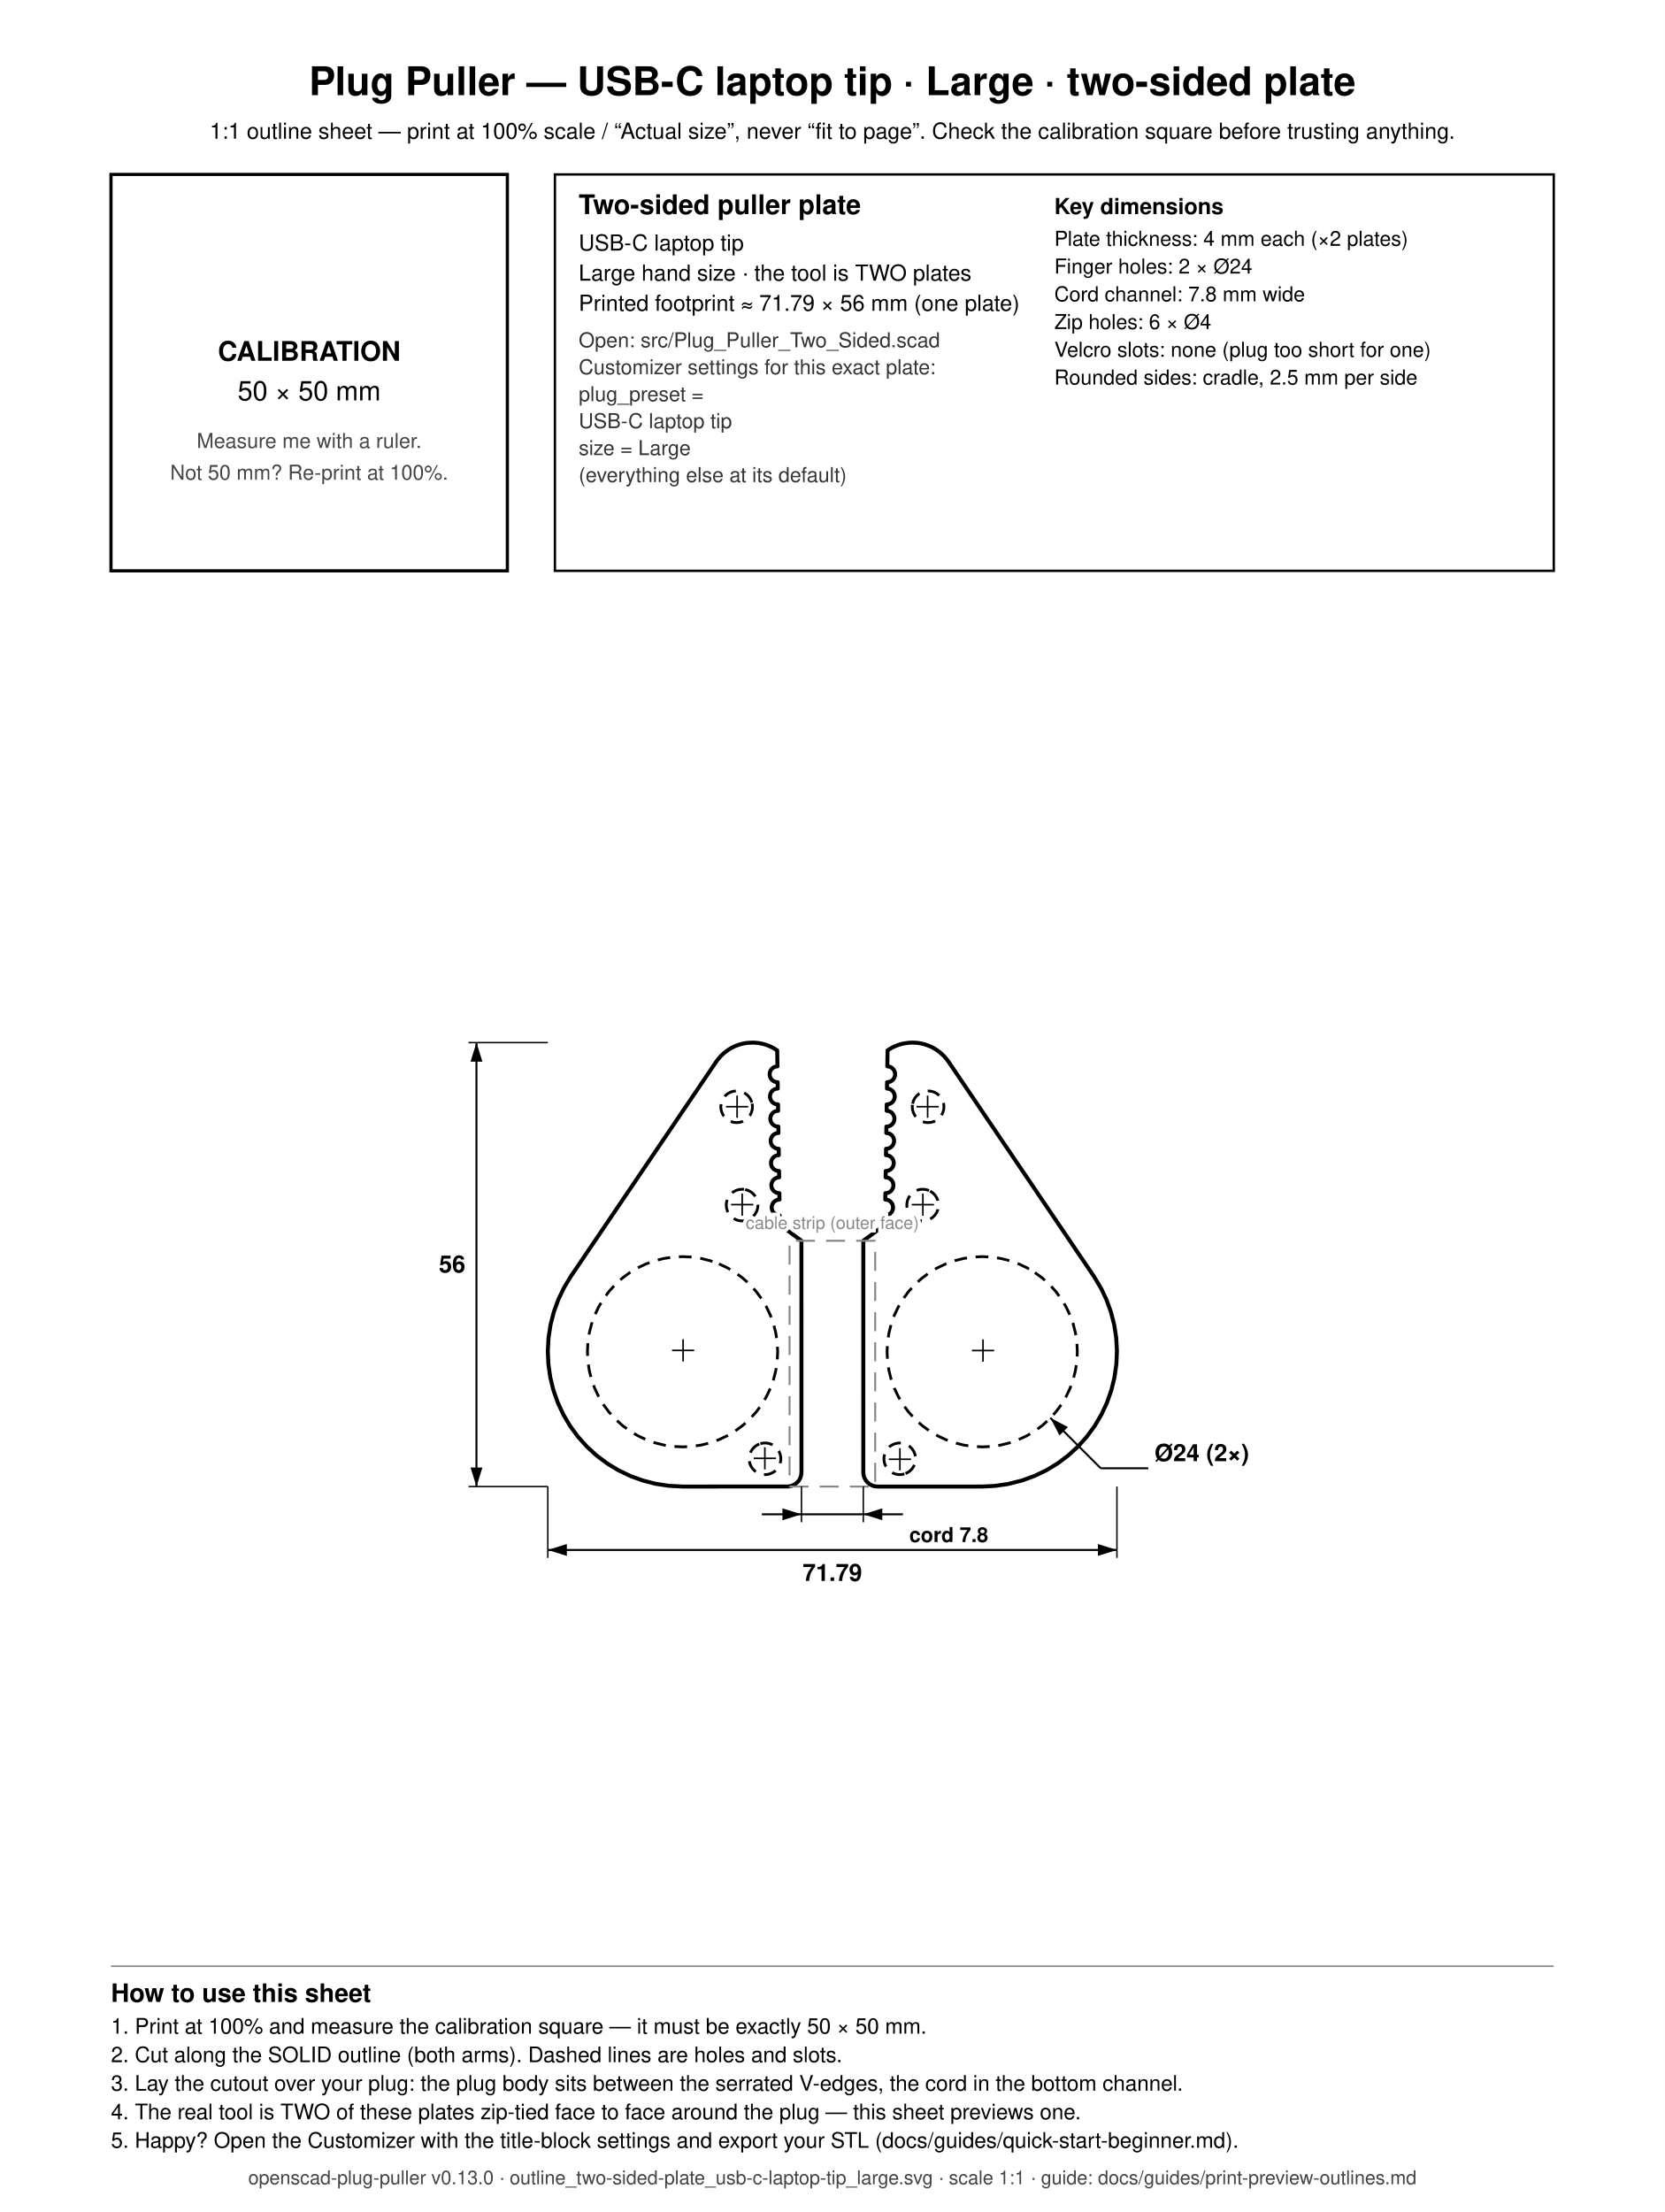
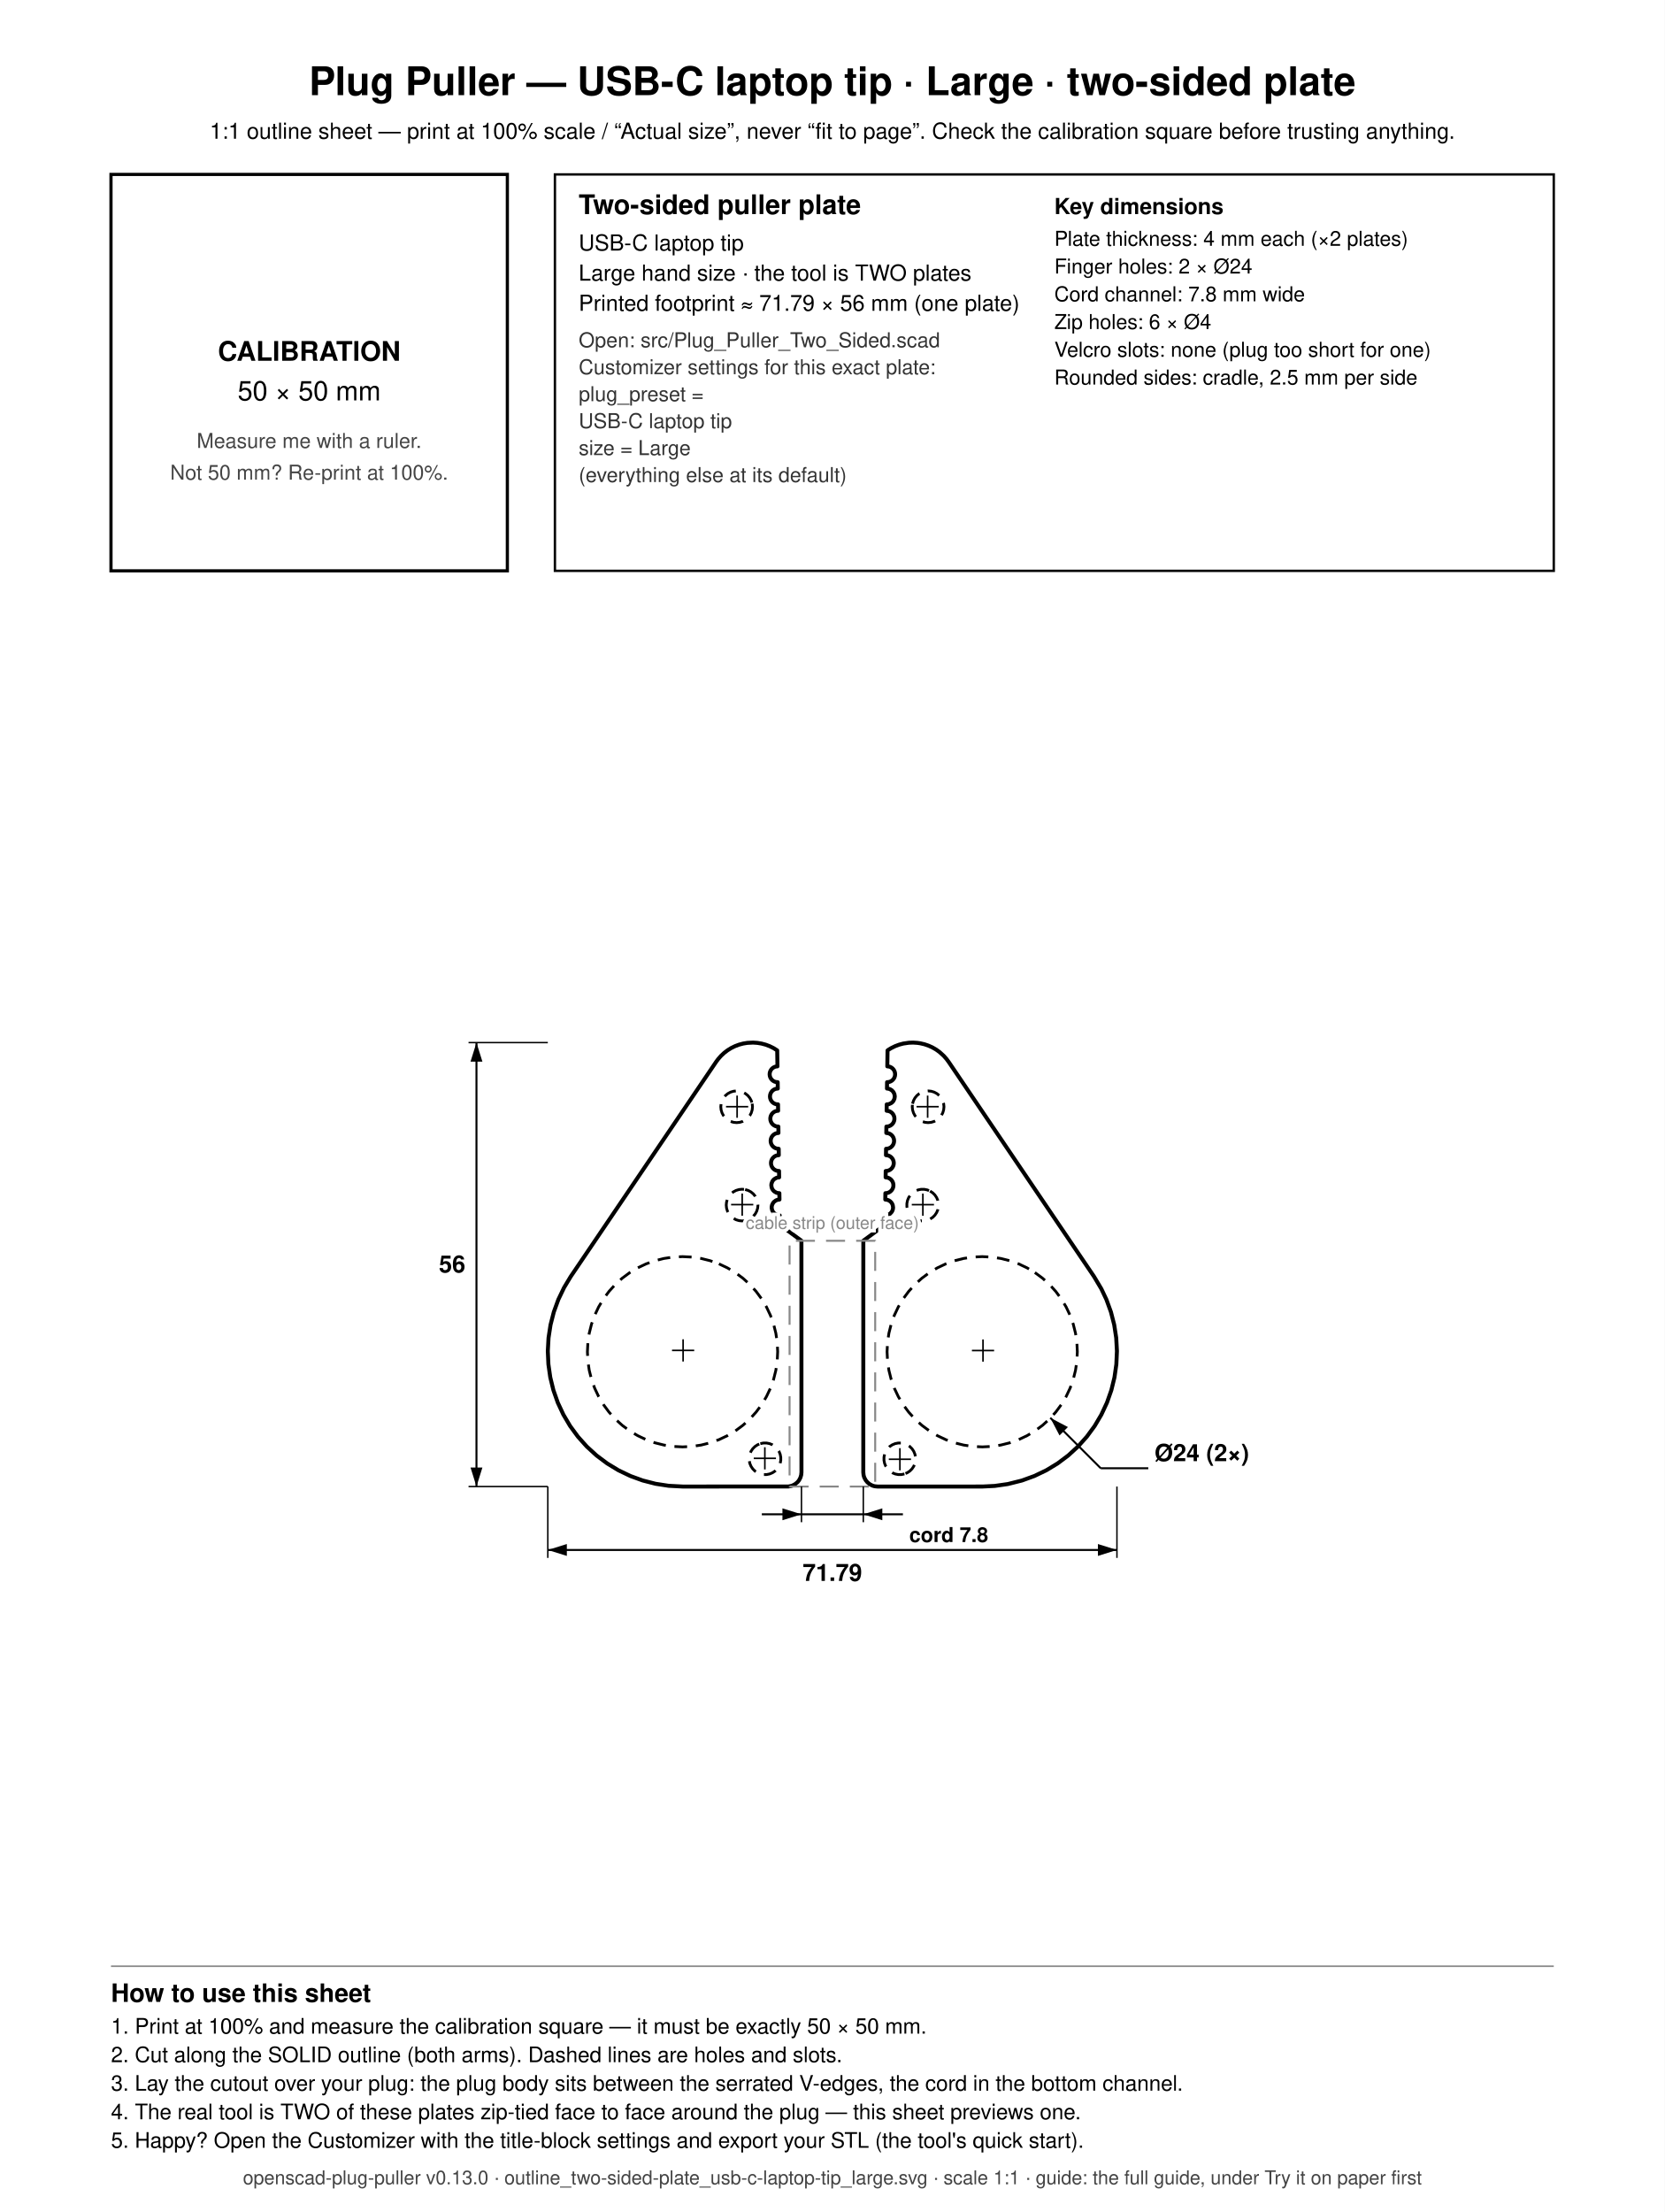
<svg xmlns="http://www.w3.org/2000/svg" width="210mm" height="279mm" viewBox="0 0 210 279">
  <rect x="0" y="0" width="210" height="279" fill="white" />
  <text x="105.000" y="12.000" font-family="Helvetica, Arial, sans-serif" font-size="5" font-weight="bold" text-anchor="middle" fill="black">Plug Puller — USB-C laptop tip · Large · two-sided plate</text>
  <text x="105.000" y="17.500" font-family="Helvetica, Arial, sans-serif" font-size="2.8" font-weight="normal" text-anchor="middle" fill="black">1:1 outline sheet — print at 100% scale / “Actual size”, never “fit to page”. Check the calibration square before trusting anything.</text>
  <rect x="14" y="22" width="50" height="50" fill="none" stroke="black" stroke-width="0.4" />
  <text x="39.000" y="45.500" font-family="Helvetica, Arial, sans-serif" font-size="3.4" font-weight="bold" text-anchor="middle" fill="black">CALIBRATION</text>
  <text x="39.000" y="50.500" font-family="Helvetica, Arial, sans-serif" font-size="3.4" font-weight="normal" text-anchor="middle" fill="black">50 × 50 mm</text>
  <text x="39.000" y="56.500" font-family="Helvetica, Arial, sans-serif" font-size="2.6" font-weight="normal" text-anchor="middle" fill="#444444">Measure me with a ruler.</text>
  <text x="39.000" y="60.500" font-family="Helvetica, Arial, sans-serif" font-size="2.6" font-weight="normal" text-anchor="middle" fill="#444444">Not 50 mm? Re-print at 100%.</text>
  <rect x="70" y="22" width="126" height="50" fill="none" stroke="black" stroke-width="0.3" />
  <text x="73.000" y="27.000" font-family="Helvetica, Arial, sans-serif" font-size="3.4" font-weight="bold" text-anchor="start" fill="black">Two-sided puller plate</text>
  <text x="73.000" y="31.600" font-family="Helvetica, Arial, sans-serif" font-size="2.8" font-weight="normal" text-anchor="start" fill="black">USB-C laptop tip</text>
  <text x="73.000" y="35.400" font-family="Helvetica, Arial, sans-serif" font-size="2.8" font-weight="normal" text-anchor="start" fill="black">Large hand size · the tool is TWO plates</text>
  <text x="73.000" y="39.200" font-family="Helvetica, Arial, sans-serif" font-size="2.8" font-weight="normal" text-anchor="start" fill="black">Printed footprint ≈ 71.79 × 56 mm (one plate)</text>
  <text x="73.000" y="43.800" font-family="Helvetica, Arial, sans-serif" font-size="2.6" font-weight="normal" text-anchor="start" fill="#333333">Open: src/Plug_Puller_Two_Sided.scad</text>
  <text x="73.000" y="47.200" font-family="Helvetica, Arial, sans-serif" font-size="2.6" font-weight="normal" text-anchor="start" fill="#333333">Customizer settings for this exact plate:</text>
  <text x="73.000" y="50.600" font-family="Helvetica, Arial, sans-serif" font-size="2.6" font-weight="normal" text-anchor="start" fill="#333333">  plug_preset =</text>
  <text x="73.000" y="54.000" font-family="Helvetica, Arial, sans-serif" font-size="2.6" font-weight="normal" text-anchor="start" fill="#333333">      USB-C laptop tip</text>
  <text x="73.000" y="57.400" font-family="Helvetica, Arial, sans-serif" font-size="2.6" font-weight="normal" text-anchor="start" fill="#333333">  size = Large</text>
  <text x="73.000" y="60.800" font-family="Helvetica, Arial, sans-serif" font-size="2.6" font-weight="normal" text-anchor="start" fill="#333333">  (everything else at its default)</text>
  <text x="133.000" y="27.000" font-family="Helvetica, Arial, sans-serif" font-size="2.8" font-weight="bold" text-anchor="start" fill="black">Key dimensions</text>
  <text x="133.000" y="31.000" font-family="Helvetica, Arial, sans-serif" font-size="2.6" font-weight="normal" text-anchor="start" fill="black">Plate thickness: 4 mm each (×2 plates)</text>
  <text x="133.000" y="34.500" font-family="Helvetica, Arial, sans-serif" font-size="2.6" font-weight="normal" text-anchor="start" fill="black">Finger holes: 2 × Ø24</text>
  <text x="133.000" y="38.000" font-family="Helvetica, Arial, sans-serif" font-size="2.6" font-weight="normal" text-anchor="start" fill="black">Cord channel: 7.8 mm wide</text>
  <text x="133.000" y="41.500" font-family="Helvetica, Arial, sans-serif" font-size="2.6" font-weight="normal" text-anchor="start" fill="black">Zip holes: 6 × Ø4</text>
  <text x="133.000" y="45.000" font-family="Helvetica, Arial, sans-serif" font-size="2.6" font-weight="normal" text-anchor="start" fill="black">Velcro slots: none (plug too short for one)</text>
  <text x="133.000" y="48.500" font-family="Helvetica, Arial, sans-serif" font-size="2.6" font-weight="normal" text-anchor="start" fill="black">Rounded sides: cradle, 2.5 mm per side</text>
  <line x1="14.000" y1="248.000" x2="196.000" y2="248.000" stroke="#888888" stroke-width="0.2" />
  <text x="14.000" y="252.500" font-family="Helvetica, Arial, sans-serif" font-size="3.2" font-weight="bold" text-anchor="start" fill="black">How to use this sheet</text>
  <text x="14.000" y="256.500" font-family="Helvetica, Arial, sans-serif" font-size="2.7" font-weight="normal" text-anchor="start" fill="black">1. Print at 100% and measure the calibration square — it must be exactly 50 × 50 mm.</text>
  <text x="14.000" y="260.100" font-family="Helvetica, Arial, sans-serif" font-size="2.7" font-weight="normal" text-anchor="start" fill="black">2. Cut along the SOLID outline (both arms). Dashed lines are holes and slots.</text>
  <text x="14.000" y="263.700" font-family="Helvetica, Arial, sans-serif" font-size="2.7" font-weight="normal" text-anchor="start" fill="black">3. Lay the cutout over your plug: the plug body sits between the serrated V-edges, the cord in the bottom channel.</text>
  <text x="14.000" y="267.300" font-family="Helvetica, Arial, sans-serif" font-size="2.7" font-weight="normal" text-anchor="start" fill="black">4. The real tool is TWO of these plates zip-tied face to face around the plug — this sheet previews one.</text>
-   <text x="14.000" y="270.900" font-family="Helvetica, Arial, sans-serif" font-size="2.7" font-weight="normal" text-anchor="start" fill="black">5. Happy? Open the Customizer with the title-block settings and export your STL (docs/guides/quick-start-beginner.md).</text>
-   <text x="105.000" y="275.500" font-family="Helvetica, Arial, sans-serif" font-size="2.4" font-weight="normal" text-anchor="middle" fill="#444444">openscad-plug-puller v0.13.0 · outline_two-sided-plate_usb-c-laptop-tip_large.svg · scale 1:1 · guide: docs/guides/print-preview-outlines.md</text>
+   <text x="14.000" y="270.900" font-family="Helvetica, Arial, sans-serif" font-size="2.7" font-weight="normal" text-anchor="start" fill="black">5. Happy? Open the Customizer with the title-block settings and export your STL (the tool's quick start).</text>
+   <text x="105.000" y="275.500" font-family="Helvetica, Arial, sans-serif" font-size="2.4" font-weight="normal" text-anchor="middle" fill="#444444">openscad-plug-puller v0.13.0 · outline_two-sided-plate_usb-c-laptop-tip_large.svg · scale 1:1 · guide: the full guide, under Try it on paper first</text>
  <path d="M 97.261 146.796 L 97.261 146.600 L 97.299 146.408 L 97.374 146.226 L 97.483 146.063 L 97.622 145.925 L 97.785 145.816 L 97.966 145.741 L 98.241 145.699 L 98.229 144.897 L 98.019 144.879 L 97.831 144.822 L 97.658 144.729 L 97.507 144.605 L 97.382 144.453 L 97.290 144.281 L 97.233 144.093 L 97.214 143.898 L 97.233 143.703 L 97.290 143.515 L 97.382 143.342 L 97.507 143.191 L 97.658 143.066 L 97.831 142.974 L 98.019 142.917 L 98.198 142.899 L 98.186 142.097 L 97.976 142.079 L 97.788 142.022 L 97.616 141.929 L 97.464 141.805 L 97.340 141.653 L 97.247 141.481 L 97.190 141.293 L 97.171 141.098 L 97.190 140.903 L 97.247 140.715 L 97.340 140.542 L 97.464 140.391 L 97.616 140.266 L 97.788 140.174 L 97.976 140.117 L 98.156 140.099 L 98.144 139.297 L 97.933 139.279 L 97.746 139.222 L 97.573 139.129 L 97.421 139.005 L 97.297 138.853 L 97.205 138.681 L 97.148 138.493 L 97.128 138.298 L 97.148 138.103 L 97.205 137.915 L 97.297 137.742 L 97.421 137.591 L 97.573 137.466 L 97.746 137.374 L 97.933 137.317 L 98.113 137.299 L 98.101 136.497 L 97.891 136.479 L 97.703 136.422 L 97.530 136.329 L 97.379 136.205 L 97.254 136.053 L 97.162 135.881 L 97.105 135.693 L 97.086 135.498 L 97.105 135.303 L 97.162 135.115 L 97.254 134.942 L 97.379 134.791 L 97.530 134.666 L 97.703 134.574 L 97.891 134.517 L 98.071 134.499 L 98.040 132.487 L 97.569 132.193 L 97.085 131.954 L 96.580 131.764 L 96.059 131.625 L 95.527 131.537 L 94.988 131.502 L 94.273 131.537 L 93.741 131.625 L 93.220 131.764 L 92.715 131.954 L 92.231 132.193 L 91.773 132.477 L 91.345 132.806 L 90.952 133.174 L 90.596 133.580 L 90.350 133.911 L 71.993 161.012 L 71.153 162.408 L 70.432 163.912 L 69.862 165.480 L 69.448 167.096 L 69.195 168.744 L 69.104 170.410 L 69.178 172.076 L 69.414 173.727 L 69.811 175.347 L 70.364 176.920 L 71.070 178.432 L 71.920 179.867 L 72.906 181.211 L 74.020 182.453 L 75.250 183.580 L 76.584 184.580 L 78.010 185.445 L 79.514 186.166 L 81.082 186.736 L 82.698 187.150 L 84.346 187.403 L 86.144 187.498 L 99.476 187.489 L 99.823 187.420 L 99.989 187.361 L 100.300 187.194 L 100.573 186.971 L 100.691 186.840 L 100.797 186.698 L 100.963 186.387 L 101.065 186.049 L 101.100 185.698 L 101.095 156.519 L 101.091 156.488 L 98.375 154.498 L 98.357 153.297 L 98.244 153.293 L 98.051 153.255 L 97.786 153.129 L 97.569 152.932 L 97.418 152.681 L 97.346 152.396 L 97.346 152.200 L 97.385 152.008 L 97.510 151.742 L 97.634 151.591 L 97.870 151.416 L 98.051 151.341 L 98.326 151.299 L 98.314 150.497 L 98.104 150.479 L 97.916 150.422 L 97.665 150.271 L 97.526 150.132 L 97.417 149.969 L 97.342 149.788 L 97.299 149.498 L 97.318 149.303 L 97.417 149.026 L 97.526 148.863 L 97.665 148.725 L 97.916 148.574 L 98.104 148.517 L 98.284 148.499 L 98.272 147.697 L 98.158 147.693 L 97.966 147.655 L 97.785 147.580 L 97.622 147.471 L 97.483 147.332 L 97.374 147.169 L 97.299 146.988 L 97.261 146.796 Z" fill="none" stroke="black" stroke-width="0.5" stroke-linejoin="round" />
  <path d="M 95.911 182.087 L 96.304 182.008 L 96.696 182.008 L 97.080 182.084 L 97.443 182.234 L 97.769 182.452 L 98.046 182.729 L 98.264 183.055 L 98.414 183.417 L 98.490 183.802 L 98.490 184.194 L 98.414 184.578 L 98.264 184.940 L 98.046 185.266 L 97.769 185.544 L 97.443 185.761 L 97.080 185.911 L 96.696 185.988 L 96.304 185.988 L 95.920 185.911 L 95.557 185.761 L 95.231 185.544 L 94.954 185.266 L 94.736 184.940 L 94.586 184.578 L 94.510 184.194 L 94.510 183.802 L 94.586 183.417 L 94.736 183.055 L 94.954 182.729 L 95.231 182.452 L 95.557 182.234 L 95.911 182.087 Z" fill="none" stroke="black" stroke-width="0.35" stroke-linejoin="round" stroke-dasharray="1.6,1.1" />
  <path d="M 94.884 139.202 L 94.924 139.598 L 94.885 139.988 L 94.771 140.363 L 94.587 140.709 L 94.338 141.012 L 94.035 141.261 L 93.689 141.445 L 93.314 141.559 L 92.924 141.598 L 92.534 141.559 L 92.159 141.445 L 91.813 141.261 L 91.510 141.012 L 91.261 140.709 L 91.076 140.363 L 90.963 139.988 L 90.924 139.598 L 90.963 139.208 L 91.076 138.833 L 91.261 138.487 L 91.510 138.184 L 91.813 137.935 L 92.159 137.750 L 92.534 137.637 L 92.924 137.598 L 93.314 137.637 L 93.689 137.750 L 94.035 137.935 L 94.338 138.184 L 94.587 138.487 L 94.771 138.833 L 94.884 139.202 Z" fill="none" stroke="black" stroke-width="0.35" stroke-linejoin="round" stroke-dasharray="1.6,1.1" />
  <path d="M 93.994 150.035 L 94.377 150.150 L 94.723 150.335 L 95.026 150.584 L 95.275 150.887 L 95.459 151.233 L 95.573 151.608 L 95.612 151.998 L 95.573 152.388 L 95.459 152.763 L 95.275 153.109 L 95.026 153.412 L 94.723 153.661 L 94.377 153.845 L 94.002 153.959 L 93.612 153.998 L 93.222 153.959 L 92.847 153.845 L 92.501 153.661 L 92.198 153.412 L 91.949 153.109 L 91.764 152.763 L 91.651 152.388 L 91.612 151.998 L 91.651 151.608 L 91.764 151.233 L 91.949 150.887 L 92.198 150.584 L 92.501 150.335 L 92.847 150.150 L 93.222 150.037 L 93.612 149.998 L 93.994 150.035 Z" fill="none" stroke="black" stroke-width="0.35" stroke-linejoin="round" stroke-dasharray="1.6,1.1" />
  <path d="M 90.689 159.410 L 91.753 159.913 L 92.764 160.518 L 93.710 161.220 L 94.583 162.010 L 95.374 162.882 L 96.075 163.828 L 96.681 164.838 L 97.185 165.902 L 97.582 167.011 L 97.869 168.153 L 98.042 169.318 L 98.100 170.494 L 98.042 171.670 L 97.870 172.835 L 97.584 173.978 L 97.188 175.087 L 96.685 176.151 L 96.080 177.162 L 95.378 178.108 L 94.588 178.980 L 93.715 179.771 L 92.770 180.473 L 91.760 181.079 L 90.696 181.583 L 89.587 181.980 L 88.445 182.266 L 87.280 182.440 L 86.104 182.498 L 84.927 182.440 L 83.763 182.268 L 82.620 181.982 L 81.511 181.586 L 80.447 181.082 L 79.436 180.477 L 78.490 179.776 L 77.617 178.986 L 76.826 178.113 L 76.125 177.168 L 75.519 176.158 L 75.015 175.093 L 74.618 173.985 L 74.331 172.842 L 74.158 171.678 L 74.100 170.502 L 74.158 169.325 L 74.330 168.160 L 74.616 167.018 L 75.012 165.909 L 75.515 164.844 L 76.120 163.834 L 76.822 162.888 L 77.612 162.015 L 78.485 161.224 L 79.430 160.522 L 80.440 159.917 L 81.504 159.413 L 82.613 159.016 L 83.755 158.729 L 84.920 158.556 L 86.096 158.498 L 87.273 158.555 L 88.437 158.728 L 89.580 159.014 L 90.689 159.410 Z" fill="none" stroke="black" stroke-width="0.35" stroke-linejoin="round" stroke-dasharray="1.6,1.1" />
  <path d="M 112.506 137.525 L 112.254 137.374 L 112.067 137.317 L 111.887 137.299 L 111.899 136.497 L 112.109 136.479 L 112.297 136.422 L 112.470 136.329 L 112.621 136.205 L 112.746 136.053 L 112.838 135.881 L 112.895 135.693 L 112.914 135.498 L 112.895 135.303 L 112.838 135.115 L 112.746 134.942 L 112.621 134.791 L 112.470 134.666 L 112.297 134.574 L 112.109 134.517 L 111.929 134.499 L 111.960 132.487 L 112.120 132.379 L 112.431 132.193 L 112.915 131.954 L 113.420 131.764 L 113.941 131.625 L 114.649 131.520 L 115.188 131.502 L 115.727 131.537 L 116.086 131.591 L 116.611 131.713 L 117.121 131.887 L 117.613 132.109 L 118.080 132.379 L 118.518 132.694 L 119.048 133.174 L 119.404 133.580 L 119.695 133.974 L 138.007 161.012 L 138.930 162.564 L 139.568 163.912 L 140.138 165.480 L 140.552 167.096 L 140.805 168.744 L 140.896 170.410 L 140.822 172.076 L 140.586 173.727 L 140.189 175.347 L 139.636 176.920 L 138.930 178.432 L 138.080 179.867 L 137.094 181.211 L 135.980 182.453 L 134.750 183.580 L 133.416 184.580 L 131.990 185.445 L 130.486 186.166 L 128.918 186.736 L 127.129 187.184 L 125.478 187.420 L 123.944 187.496 L 110.700 187.498 L 110.349 187.463 L 110.177 187.420 L 110.011 187.361 L 109.700 187.194 L 109.427 186.971 L 109.203 186.698 L 109.037 186.387 L 108.978 186.220 L 108.935 186.049 L 108.900 185.698 L 108.905 156.519 L 108.909 156.488 L 111.625 154.498 L 111.643 153.297 L 111.756 153.293 L 111.949 153.255 L 112.130 153.180 L 112.293 153.071 L 112.490 152.853 L 112.582 152.681 L 112.639 152.493 L 112.658 152.298 L 112.615 152.008 L 112.540 151.826 L 112.431 151.663 L 112.293 151.525 L 112.130 151.416 L 111.949 151.341 L 111.674 151.299 L 111.686 150.497 L 111.799 150.493 L 111.991 150.455 L 112.172 150.380 L 112.335 150.271 L 112.474 150.132 L 112.583 149.969 L 112.658 149.788 L 112.696 149.596 L 112.696 149.400 L 112.658 149.208 L 112.583 149.026 L 112.474 148.863 L 112.335 148.725 L 112.172 148.616 L 111.991 148.541 L 111.716 148.499 L 111.728 147.697 L 111.842 147.693 L 112.034 147.655 L 112.215 147.580 L 112.378 147.471 L 112.517 147.332 L 112.626 147.169 L 112.701 146.988 L 112.739 146.796 L 112.739 146.600 L 112.701 146.408 L 112.626 146.226 L 112.517 146.063 L 112.378 145.925 L 112.215 145.816 L 112.034 145.741 L 111.759 145.699 L 111.771 144.897 L 111.884 144.893 L 112.077 144.855 L 112.258 144.780 L 112.421 144.671 L 112.559 144.532 L 112.668 144.369 L 112.743 144.188 L 112.781 143.996 L 112.781 143.800 L 112.743 143.608 L 112.668 143.426 L 112.559 143.263 L 112.421 143.125 L 112.258 143.016 L 112.077 142.941 L 111.802 142.899 L 111.814 142.097 L 111.927 142.093 L 112.119 142.055 L 112.300 141.980 L 112.463 141.871 L 112.602 141.732 L 112.711 141.569 L 112.786 141.388 L 112.824 141.196 L 112.824 141.000 L 112.786 140.808 L 112.711 140.626 L 112.602 140.463 L 112.463 140.325 L 112.300 140.216 L 112.119 140.141 L 111.844 140.099 L 111.856 139.297 L 111.970 139.293 L 112.162 139.255 L 112.427 139.129 L 112.579 139.005 L 112.703 138.853 L 112.828 138.588 L 112.872 138.298 L 112.828 138.008 L 112.703 137.742 L 112.506 137.525 Z" fill="none" stroke="black" stroke-width="0.5" stroke-linejoin="round" />
  <path d="M 115.114 139.214 L 115.229 138.833 L 115.413 138.487 L 115.662 138.184 L 115.965 137.935 L 116.311 137.750 L 116.686 137.637 L 117.076 137.598 L 117.466 137.637 L 117.841 137.750 L 118.187 137.935 L 118.490 138.184 L 118.739 138.487 L 118.924 138.833 L 119.037 139.208 L 119.076 139.598 L 119.037 139.988 L 118.924 140.363 L 118.739 140.709 L 118.490 141.012 L 118.187 141.261 L 117.841 141.445 L 117.466 141.559 L 117.076 141.598 L 116.686 141.559 L 116.311 141.445 L 115.965 141.261 L 115.662 141.012 L 115.413 140.709 L 115.229 140.363 L 115.115 139.988 L 115.076 139.598 L 115.114 139.214 Z" fill="none" stroke="black" stroke-width="0.35" stroke-linejoin="round" stroke-dasharray="1.6,1.1" />
  <path d="M 114.089 185.909 L 113.696 185.988 L 113.304 185.988 L 112.920 185.911 L 112.557 185.761 L 112.231 185.544 L 111.954 185.266 L 111.736 184.940 L 111.586 184.578 L 111.510 184.194 L 111.510 183.802 L 111.586 183.417 L 111.736 183.055 L 111.954 182.729 L 112.231 182.452 L 112.557 182.234 L 112.920 182.084 L 113.304 182.008 L 113.696 182.008 L 114.080 182.084 L 114.443 182.234 L 114.769 182.452 L 115.046 182.729 L 115.264 183.055 L 115.414 183.417 L 115.490 183.802 L 115.490 184.194 L 115.414 184.578 L 115.264 184.940 L 115.046 185.266 L 114.769 185.544 L 114.443 185.761 L 114.089 185.909 Z" fill="none" stroke="black" stroke-width="0.35" stroke-linejoin="round" stroke-dasharray="1.6,1.1" />
  <path d="M 130.546 160.508 L 131.510 161.219 L 132.383 162.010 L 133.174 162.882 L 133.875 163.828 L 134.481 164.838 L 134.985 165.902 L 135.382 167.011 L 135.669 168.153 L 135.842 169.318 L 135.900 170.494 L 135.842 171.670 L 135.670 172.835 L 135.384 173.978 L 134.988 175.087 L 134.485 176.151 L 133.880 177.162 L 133.178 178.108 L 132.388 178.980 L 131.515 179.771 L 130.570 180.473 L 129.560 181.079 L 128.496 181.583 L 127.387 181.980 L 126.245 182.266 L 125.080 182.440 L 123.904 182.498 L 122.727 182.440 L 121.563 182.268 L 120.420 181.982 L 119.311 181.586 L 118.247 181.082 L 117.236 180.477 L 116.290 179.776 L 115.417 178.986 L 114.626 178.113 L 113.925 177.168 L 113.319 176.158 L 112.815 175.093 L 112.418 173.985 L 112.131 172.842 L 111.958 171.678 L 111.900 170.502 L 111.958 169.325 L 112.130 168.160 L 112.416 167.018 L 112.812 165.909 L 113.315 164.844 L 113.920 163.834 L 114.622 162.888 L 115.412 162.015 L 116.285 161.224 L 117.230 160.522 L 118.240 159.917 L 119.304 159.413 L 120.413 159.016 L 121.555 158.729 L 122.720 158.556 L 123.896 158.498 L 125.073 158.555 L 126.237 158.728 L 127.380 159.014 L 128.489 159.410 L 129.553 159.913 L 130.546 160.508 Z" fill="none" stroke="black" stroke-width="0.35" stroke-linejoin="round" stroke-dasharray="1.6,1.1" />
  <path d="M 117.323 150.231 L 117.657 150.452 L 117.934 150.729 L 118.152 151.055 L 118.302 151.417 L 118.378 151.802 L 118.378 152.194 L 118.302 152.578 L 118.152 152.940 L 117.934 153.266 L 117.657 153.544 L 117.331 153.761 L 116.969 153.911 L 116.584 153.988 L 116.192 153.988 L 115.808 153.911 L 115.445 153.761 L 115.119 153.544 L 114.842 153.266 L 114.624 152.940 L 114.474 152.578 L 114.398 152.194 L 114.398 151.802 L 114.474 151.417 L 114.624 151.055 L 114.842 150.729 L 115.119 150.452 L 115.445 150.234 L 115.808 150.084 L 116.192 150.008 L 116.584 150.008 L 116.969 150.084 L 117.323 150.231 Z" fill="none" stroke="black" stroke-width="0.35" stroke-linejoin="round" stroke-dasharray="1.6,1.1" />
  <line x1="95.082" y1="183.940" x2="97.882" y2="183.940" stroke="black" stroke-width="0.2" />
  <line x1="96.482" y1="182.540" x2="96.482" y2="185.340" stroke="black" stroke-width="0.2" />
  <line x1="91.583" y1="139.586" x2="94.383" y2="139.586" stroke="black" stroke-width="0.2" />
  <line x1="92.983" y1="138.186" x2="92.983" y2="140.986" stroke="black" stroke-width="0.2" />
  <line x1="92.224" y1="151.938" x2="95.024" y2="151.938" stroke="black" stroke-width="0.2" />
  <line x1="93.624" y1="150.538" x2="93.624" y2="153.338" stroke="black" stroke-width="0.2" />
  <line x1="84.771" y1="170.327" x2="87.571" y2="170.327" stroke="black" stroke-width="0.2" />
  <line x1="86.171" y1="168.927" x2="86.171" y2="171.727" stroke="black" stroke-width="0.2" />
  <line x1="115.617" y1="139.586" x2="118.417" y2="139.586" stroke="black" stroke-width="0.2" />
  <line x1="117.017" y1="138.186" x2="117.017" y2="140.986" stroke="black" stroke-width="0.2" />
  <line x1="112.118" y1="184.056" x2="114.918" y2="184.056" stroke="black" stroke-width="0.2" />
  <line x1="113.518" y1="182.656" x2="113.518" y2="185.456" stroke="black" stroke-width="0.2" />
  <line x1="122.602" y1="170.344" x2="125.402" y2="170.344" stroke="black" stroke-width="0.2" />
  <line x1="124.002" y1="168.944" x2="124.002" y2="171.744" stroke="black" stroke-width="0.2" />
  <line x1="115.016" y1="151.944" x2="117.816" y2="151.944" stroke="black" stroke-width="0.2" />
  <line x1="116.416" y1="150.544" x2="116.416" y2="153.344" stroke="black" stroke-width="0.2" />
  <path d="M 99.600 187.498 L 110.400 187.498 L 110.400 156.498 L 99.600 156.498 Z" fill="none" stroke="#888888" stroke-width="0.25" stroke-linejoin="round" stroke-dasharray="2.4,1.4" />
  <text x="105.000" y="154.998" font-family="Helvetica, Arial, sans-serif" font-size="2.2" font-weight="normal" text-anchor="middle" fill="#888888" paint-order="stroke" stroke="white" stroke-width="0.9">cable strip (outer face)</text>
  <line x1="69.104" y1="131.502" x2="59.104" y2="131.502" stroke="black" stroke-width="0.18" />
  <line x1="69.104" y1="187.498" x2="59.104" y2="187.498" stroke="black" stroke-width="0.18" />
  <line x1="60.104" y1="131.502" x2="60.104" y2="187.498" stroke="black" stroke-width="0.25" />
  <polygon points="60.104,131.502 60.854,133.902 59.354,133.902" fill="black" />
  <polygon points="60.104,187.498 59.354,185.098 60.854,185.098" fill="black" />
  <text x="58.704" y="160.500" font-family="Helvetica, Arial, sans-serif" font-size="3" font-weight="bold" text-anchor="end" fill="black" paint-order="stroke" stroke="white" stroke-width="0.9">56</text>
  <line x1="69.104" y1="187.498" x2="69.104" y2="196.498" stroke="black" stroke-width="0.18" />
  <line x1="140.896" y1="187.498" x2="140.896" y2="196.498" stroke="black" stroke-width="0.18" />
  <line x1="69.104" y1="195.498" x2="140.896" y2="195.498" stroke="black" stroke-width="0.25" />
  <polygon points="69.104,195.498 71.504,194.748 71.504,196.248" fill="black" />
  <polygon points="140.896,195.498 138.496,196.248 138.496,194.748" fill="black" />
  <text x="105.000" y="199.398" font-family="Helvetica, Arial, sans-serif" font-size="3" font-weight="bold" text-anchor="middle" fill="black" paint-order="stroke" stroke="white" stroke-width="0.9">71.79</text>
  <line x1="101.100" y1="187.498" x2="101.100" y2="191.998" stroke="black" stroke-width="0.18" />
  <line x1="108.900" y1="187.498" x2="108.900" y2="191.998" stroke="black" stroke-width="0.18" />
  <line x1="96.100" y1="190.998" x2="113.900" y2="190.998" stroke="black" stroke-width="0.25" />
  <polygon points="101.100,190.998 98.700,191.748 98.700,190.248" fill="black" />
  <polygon points="108.900,190.998 111.300,190.248 111.300,191.748" fill="black" />
  <text x="114.700" y="194.498" font-family="Helvetica, Arial, sans-serif" font-size="2.6" font-weight="bold" text-anchor="start" fill="black" paint-order="stroke" stroke="white" stroke-width="0.9">cord 7.8</text>
  <line x1="132.486" y1="178.828" x2="138.850" y2="185.192" stroke="black" stroke-width="0.25" />
  <polygon points="132.486,178.828 134.713,179.994 133.652,181.055" fill="black" />
  <line x1="138.850" y1="185.192" x2="144.850" y2="185.192" stroke="black" stroke-width="0.25" />
  <text x="145.650" y="184.292" font-family="Helvetica, Arial, sans-serif" font-size="3" font-weight="bold" text-anchor="start" fill="black" paint-order="stroke" stroke="white" stroke-width="0.9">Ø24 (2×)</text>
</svg>
